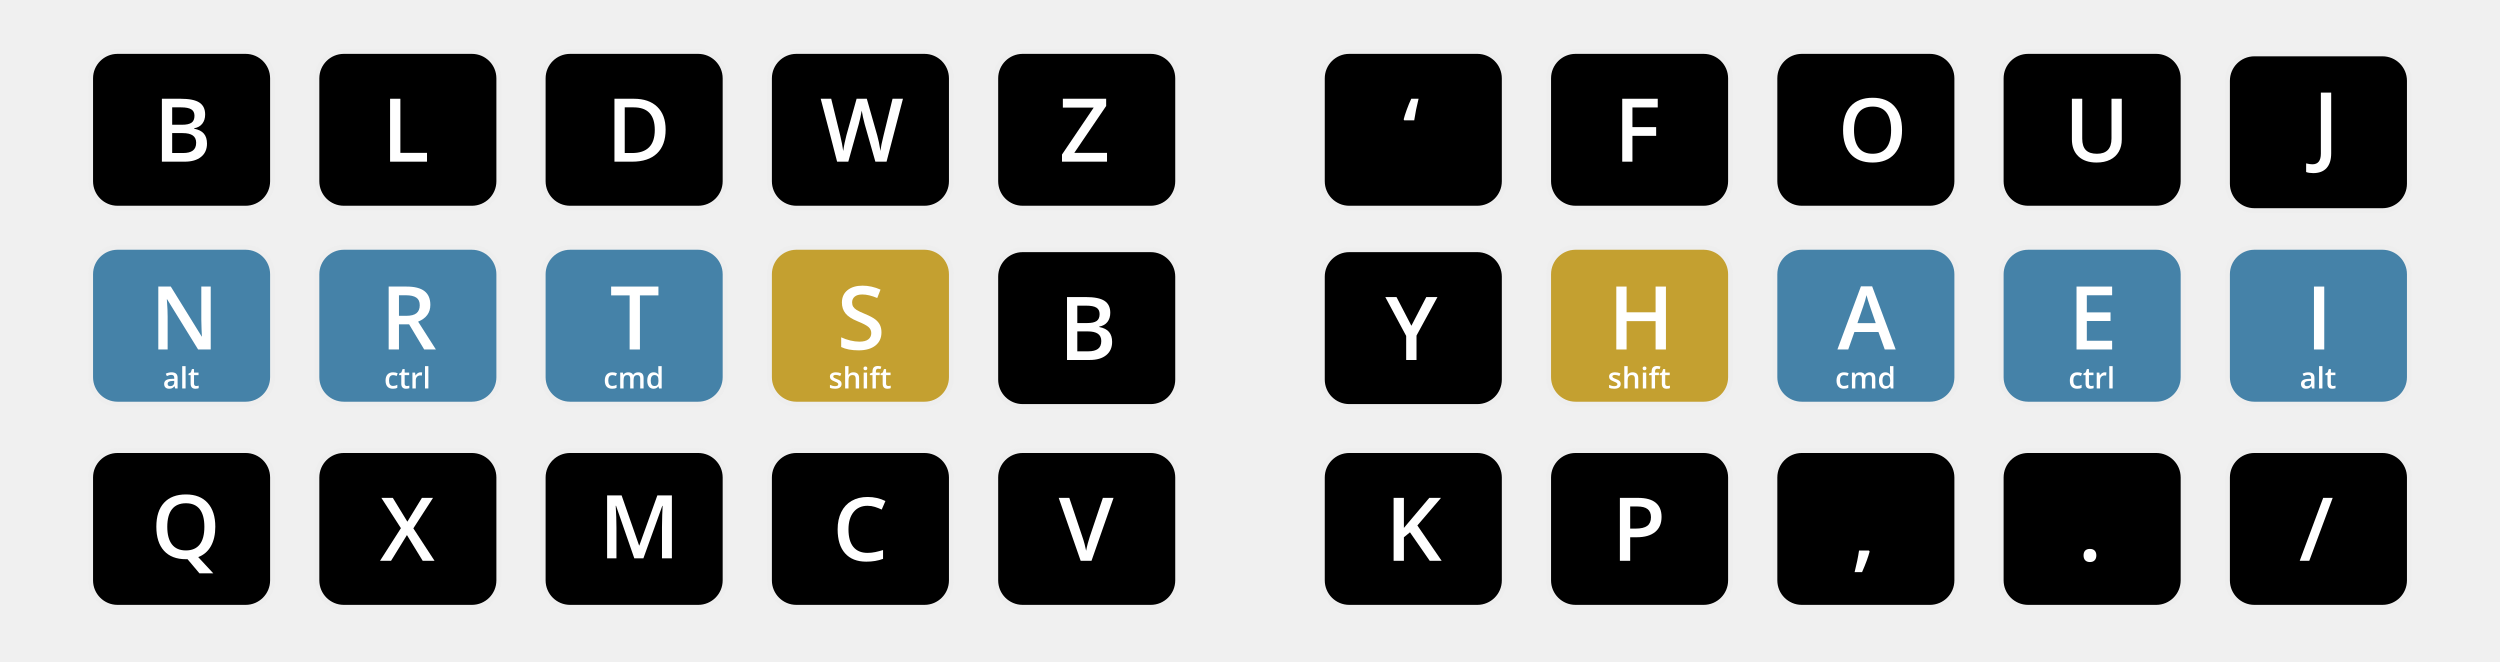
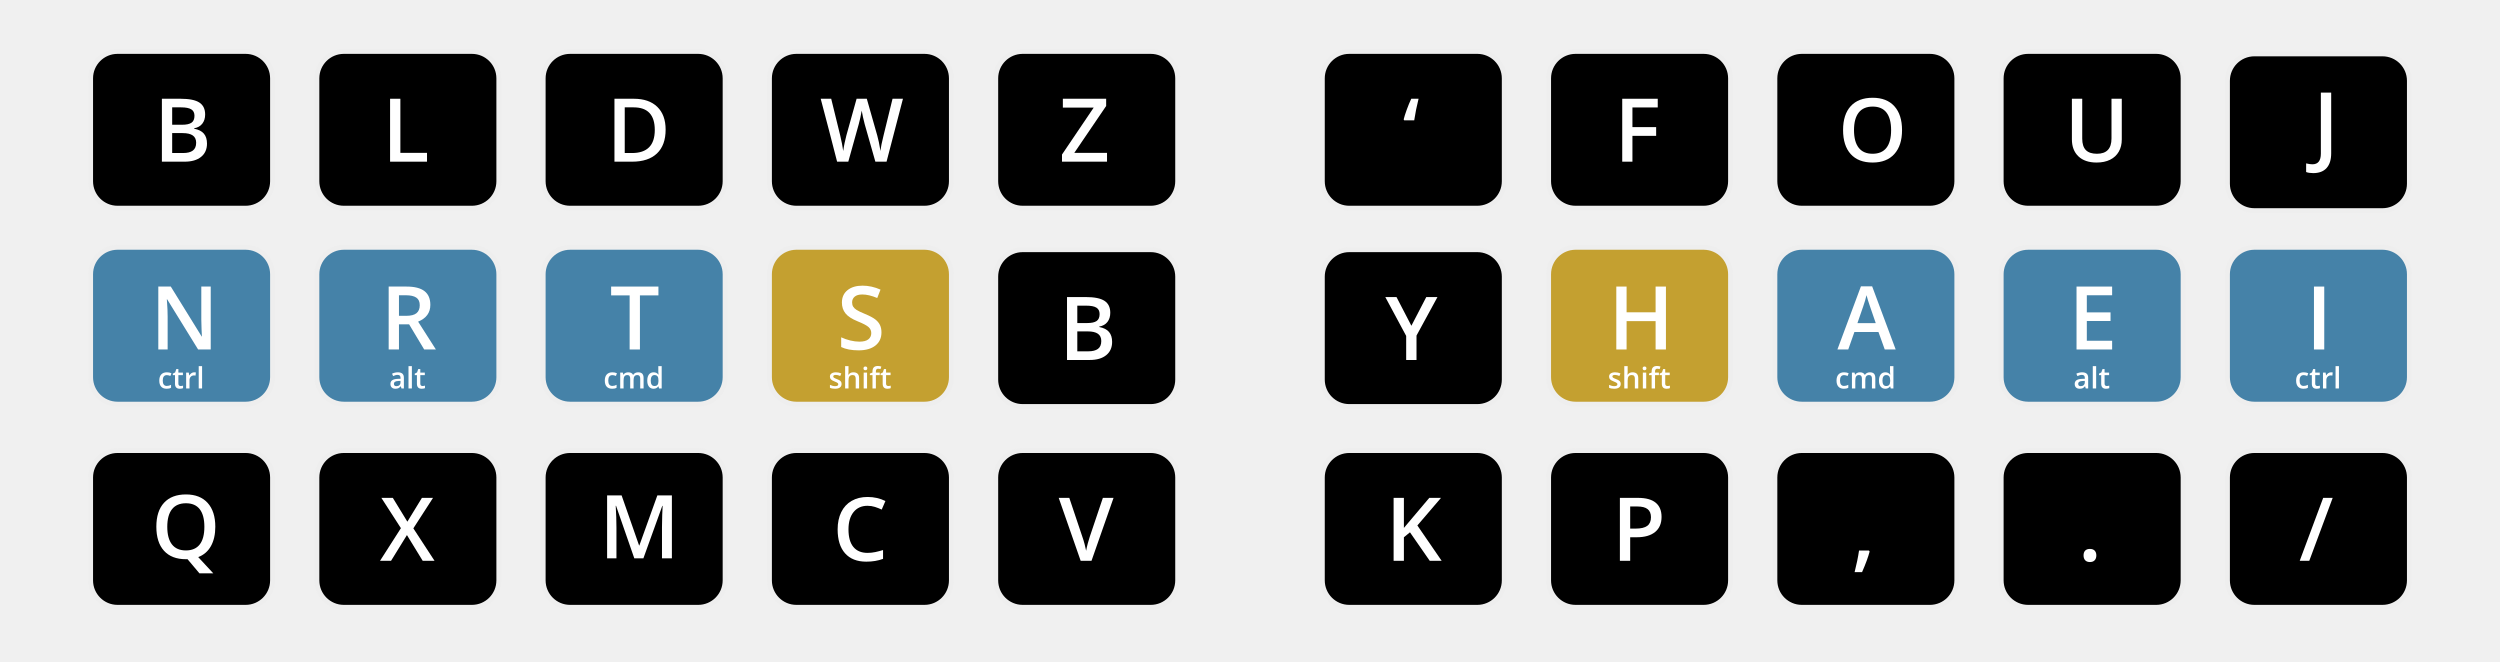
<svg xmlns="http://www.w3.org/2000/svg" width="1021px" height="270px" viewBox="0 0 1021 270" version="1.1">
  <g id="graphite-dark" stroke="none" stroke-width="1" fill="none" fill-rule="evenodd">
    <g id="graphics" transform="translate(37, 21)" stroke="#EEEEEE" stroke-width="2">
      <g id="Bottom" transform="translate(0, 163)" fill="#000000">
        <rect id="Key" x="0" y="0" width="74.312" height="64.03" rx="11" />
        <rect id="Key" x="92.413" y="0" width="74.312" height="64.03" rx="11" />
        <rect id="Key" x="184.827" y="0" width="74.312" height="64.03" rx="11" />
        <rect id="Key" x="277.24" y="0" width="74.312" height="64.03" rx="11" />
        <rect id="Key" x="369.654" y="0" width="74.312" height="64.03" rx="11" />
        <rect id="Key" x="503.034" y="0" width="74.312" height="64.03" rx="11" />
        <rect id="Key" x="595.448" y="0" width="74.312" height="64.03" rx="11" />
        <rect id="Key" x="687.861" y="0" width="74.312" height="64.03" rx="11" />
        <rect id="Key" x="780.275" y="0" width="74.312" height="64.03" rx="11" />
        <rect id="Key" x="872.688" y="0" width="74.312" height="64.03" rx="11" />
      </g>
      <g id="Middle" transform="translate(0, 80)">
        <rect id="Key" fill="#000000" x="369.654" y="0.971" width="74.312" height="64.059" rx="11" />
        <rect id="Key" fill="#000000" x="503.034" y="0.971" width="74.312" height="64.059" rx="11" />
        <rect id="HRM" fill="#4582A8" x="0" y="0" width="74.312" height="64.059" rx="11" />
        <rect id="HRM" fill="#4582A8" x="92.413" y="0" width="74.312" height="64.059" rx="11" />
        <rect id="HRM" fill="#4582A8" x="184.827" y="0" width="74.312" height="64.059" rx="11" />
        <rect id="HRM" fill="#4582A8" x="687.861" y="0" width="74.312" height="64.059" rx="11" />
        <rect id="HRM" fill="#4582A8" x="780.275" y="0" width="74.312" height="64.059" rx="11" />
        <rect id="HRM" fill="#4582A8" x="872.688" y="0" width="74.312" height="64.059" rx="11" />
        <rect id="Shift" fill="#C4A030" x="277.24" y="0" width="74.312" height="64.059" rx="11" />
        <rect id="Shift" fill="#C4A030" x="595.448" y="0" width="74.312" height="64.059" rx="11" />
      </g>
      <g id="Top" transform="translate(0, -0)" fill="#000000">
        <rect id="Key" x="0" y="0" width="74.312" height="64.03" rx="11" />
        <rect id="Key" x="92.413" y="0" width="74.312" height="64.03" rx="11" />
        <rect id="Key" x="184.827" y="0" width="74.312" height="64.03" rx="11" />
        <rect id="Key" x="277.24" y="0" width="74.312" height="64.03" rx="11" />
        <rect id="Key" x="369.654" y="0" width="74.312" height="64.03" rx="11" />
        <rect id="Key" x="503.034" y="0" width="74.312" height="64.03" rx="11" />
        <rect id="Key" x="595.448" y="0" width="74.312" height="64.03" rx="11" />
        <rect id="Key" x="687.861" y="0" width="74.312" height="64.03" rx="11" />
        <rect id="Key" x="780.275" y="0" width="74.312" height="64.03" rx="11" />
        <rect id="Key" x="872.688" y="1" width="74.312" height="64.03" rx="11" />
      </g>
    </g>
    <g id="text" transform="translate(63.85029, 37.83078)" fill="#FFFFFF" fill-rule="nonzero">
      <g id="B" transform="translate(91.35684, 165.4999)">
        <polygon id="Path" points="22.254 25.699 17.42 25.699 10.986 15.188 4.5 25.699 0 25.699 8.525 12.375 0.545 0 5.221 0 11.162 9.721 17.104 0 21.639 0 13.605 12.445" />
      </g>
      <g id="B" transform="translate(184.0926, 164.4999)">
        <path d="M11.109,25.699 L3.656,4.236 L3.516,4.236 C3.715,7.424 3.814,10.412 3.814,13.201 L3.814,25.699 L0,25.699 L0,0 L5.924,0 L13.061,20.443 L13.166,20.443 L20.514,0 L26.455,0 L26.455,25.699 L22.412,25.699 L22.412,12.99 C22.412,11.713 22.444,10.049 22.509,7.998 C22.573,5.947 22.629,4.705 22.676,4.271 L22.535,4.271 L14.818,25.699 L11.109,25.699 Z" id="Path" />
      </g>
      <g id="B" transform="translate(278.2404, 165.1307)">
        <path d="M12.199,3.604 C9.785,3.604 7.887,4.459 6.504,6.17 C5.121,7.881 4.43,10.242 4.43,13.254 C4.43,16.406 5.095,18.791 6.425,20.408 C7.755,22.025 9.68,22.834 12.199,22.834 C13.289,22.834 14.344,22.726 15.363,22.509 C16.383,22.292 17.443,22.014 18.545,21.674 L18.545,25.277 C16.529,26.039 14.244,26.42 11.689,26.42 C7.928,26.42 5.039,25.28 3.023,23.001 C1.008,20.722 0,17.461 0,13.219 C0,10.547 0.489,8.209 1.468,6.205 C2.446,4.201 3.861,2.666 5.713,1.6 C7.564,0.533 9.738,0 12.234,0 C14.859,0 17.285,0.551 19.512,1.652 L18,5.15 C17.133,4.74 16.216,4.38 15.249,4.069 C14.282,3.759 13.266,3.604 12.199,3.604 Z" id="Path" />
      </g>
      <g id="B" transform="translate(368.527, 165.4999)">
        <path d="M18.035,0 L22.395,0 L13.395,25.699 L8.965,25.699 L0,0 L4.324,0 L9.686,15.979 C9.967,16.74 10.266,17.722 10.582,18.923 C10.898,20.124 11.104,21.018 11.197,21.604 C11.35,20.713 11.584,19.682 11.9,18.51 C12.217,17.338 12.475,16.471 12.674,15.908 L18.035,0 Z" id="Path" />
      </g>
      <g id="B" transform="translate(505.2998, 165.4999)">
        <path d="M19.617,25.699 L14.748,25.699 L6.68,14.062 L4.201,16.084 L4.201,25.699 L0,25.699 L0,0 L4.201,0 L4.201,12.27 C5.35,10.863 6.492,9.51 7.629,8.209 L14.572,0 L19.354,0 C14.865,5.273 11.648,9.029 9.703,11.268 L19.617,25.699 Z" id="Path" />
      </g>
      <g id="B" transform="translate(597.7133, 165.4999)">
        <path d="M17.016,7.77 C17.016,10.453 16.137,12.51 14.379,13.939 C12.621,15.369 10.119,16.084 6.873,16.084 L4.201,16.084 L4.201,25.699 L0,25.699 L0,0 L7.4,0 C10.611,0 13.017,0.656 14.616,1.969 C16.216,3.281 17.016,5.215 17.016,7.77 Z M4.201,12.551 L6.434,12.551 C8.59,12.551 10.172,12.176 11.18,11.426 C12.188,10.676 12.691,9.504 12.691,7.91 C12.691,6.434 12.24,5.332 11.338,4.605 C10.436,3.879 9.029,3.516 7.119,3.516 L4.201,3.516 L4.201,12.551 Z" id="Shape" />
      </g>
      <g id="B" transform="translate(693.5701, 187.0155)">
        <path d="M6.135,0.404 C5.572,2.584 4.541,5.391 3.041,8.824 L0,8.824 C0.809,5.66 1.412,2.719 1.811,0 L5.871,0 L6.135,0.404 Z" id="Path" />
      </g>
      <g id="B" transform="translate(787.0735, 186.3475)">
        <path d="M0,2.654 C0,1.799 0.223,1.143 0.668,0.686 C1.113,0.229 1.758,0 2.602,0 C3.457,0 4.107,0.237 4.553,0.712 C4.998,1.187 5.221,1.834 5.221,2.654 C5.221,3.486 4.995,4.146 4.544,4.632 C4.093,5.118 3.445,5.361 2.602,5.361 C1.758,5.361 1.113,5.121 0.668,4.641 C0.223,4.16 0,3.498 0,2.654 Z" id="Path" />
      </g>
      <g id="B" transform="translate(875.3561, 165.4999)">
        <polygon id="Path" points="13.465 0 3.902 25.699 0 25.699 9.58 0" />
      </g>
      <g id="B" transform="translate(371.9195, 83.48471)">
        <path d="M0,0 L7.629,0 C11.168,0 13.726,0.516 15.302,1.547 C16.878,2.578 17.666,4.207 17.666,6.434 C17.666,7.934 17.279,9.182 16.506,10.178 C15.732,11.174 14.619,11.801 13.166,12.059 L13.166,12.234 C14.971,12.574 16.298,13.245 17.147,14.247 C17.997,15.249 18.422,16.605 18.422,18.316 C18.422,20.625 17.616,22.433 16.005,23.739 C14.394,25.046 12.152,25.699 9.281,25.699 L0,25.699 L0,0 Z M4.201,10.617 L8.244,10.617 C10.002,10.617 11.285,10.339 12.094,9.782 C12.902,9.226 13.307,8.279 13.307,6.943 C13.307,5.736 12.87,4.863 11.997,4.324 C11.124,3.785 9.738,3.516 7.84,3.516 L4.201,3.516 L4.201,10.617 Z M4.201,14.027 L4.201,22.166 L8.666,22.166 C10.424,22.166 11.751,21.829 12.647,21.155 C13.544,20.481 13.992,19.418 13.992,17.965 C13.992,16.629 13.535,15.639 12.621,14.994 C11.707,14.35 10.318,14.027 8.455,14.027 L4.201,14.027 Z" id="Shape" />
      </g>
      <g id="B" transform="translate(501.9073, 83.48471)">
        <polygon id="Path" points="10.652 11.725 16.734 0 21.305 0 12.744 15.732 12.744 25.699 8.525 25.699 8.525 15.873 0 0 4.57 0" />
      </g>
      <g id="B" transform="translate(2.265625, 2.499851)">
        <path d="M0,0 L7.629,0 C11.168,0 13.726,0.516 15.302,1.547 C16.878,2.578 17.666,4.207 17.666,6.434 C17.666,7.934 17.279,9.182 16.506,10.178 C15.732,11.174 14.619,11.801 13.166,12.059 L13.166,12.234 C14.971,12.574 16.298,13.245 17.147,14.247 C17.997,15.249 18.422,16.605 18.422,18.316 C18.422,20.625 17.616,22.433 16.005,23.739 C14.394,25.046 12.152,25.699 9.281,25.699 L0,25.699 L0,0 Z M4.201,10.617 L8.244,10.617 C10.002,10.617 11.285,10.339 12.094,9.782 C12.902,9.226 13.307,8.279 13.307,6.943 C13.307,5.736 12.87,4.863 11.997,4.324 C11.124,3.785 9.738,3.516 7.84,3.516 L4.201,3.516 L4.201,10.617 Z M4.201,14.027 L4.201,22.166 L8.666,22.166 C10.424,22.166 11.751,21.829 12.647,21.155 C13.544,20.481 13.992,19.418 13.992,17.965 C13.992,16.629 13.535,15.639 12.621,14.994 C11.707,14.35 10.318,14.027 8.455,14.027 L4.201,14.027 Z" id="Shape" />
      </g>
      <g id="B" transform="translate(95.45938, 2.499851)">
        <polygon id="Path" points="0 25.699 0 0 4.201 0 4.201 22.096 15.082 22.096 15.082 25.699" />
      </g>
      <g id="B" transform="translate(187.0926, 2.499851)">
        <path d="M20.9,12.604 C20.9,16.846 19.723,20.089 17.367,22.333 C15.012,24.577 11.619,25.699 7.189,25.699 L0,25.699 L0,0 L7.945,0 C12.035,0 15.217,1.102 17.49,3.305 C19.764,5.508 20.9,8.607 20.9,12.604 Z M16.471,12.744 C16.471,6.592 13.594,3.516 7.84,3.516 L4.201,3.516 L4.201,22.166 L7.189,22.166 C13.377,22.166 16.471,19.025 16.471,12.744 Z" id="Shape" />
      </g>
      <g id="B" transform="translate(369.8697, 2.499851)">
        <polygon id="Path" points="18.387 25.699 0 25.699 0 22.781 12.955 3.604 0.352 3.604 0.352 0 18.035 0 18.035 2.953 5.027 22.096 18.387 22.096" />
      </g>
      <g id="B" transform="translate(509.4112, 2.499851)">
        <path d="M0.211,8.807 L1.13686838e-13,8.42 C0.234,7.447 0.65,6.135 1.248,4.482 C1.846,2.83 2.461,1.336 3.094,0 L6.082,0 C5.332,3 4.74,5.936 4.307,8.807 L0.211,8.807 Z" id="Path" />
      </g>
      <g id="B" transform="translate(598.6694, 2.499851)">
        <polygon id="Path" points="4.166 25.699 0 25.699 0 0 14.502 0 14.502 3.551 4.166 3.551 4.166 11.584 13.852 11.584 13.852 15.152 4.166 15.152" />
      </g>
      <g id="B" transform="translate(688.8612, 2.095554)">
        <path d="M24.082,13.219 C24.082,17.402 23.036,20.654 20.944,22.975 C18.853,25.295 15.891,26.455 12.059,26.455 C8.18,26.455 5.2,25.304 3.12,23.001 C1.04,20.698 0,17.426 0,13.184 C0,8.941 1.046,5.684 3.138,3.41 C5.229,1.137 8.215,0 12.094,0 C15.914,0 18.867,1.154 20.953,3.463 C23.039,5.771 24.082,9.023 24.082,13.219 Z M4.465,13.219 C4.465,16.383 5.104,18.782 6.381,20.417 C7.658,22.052 9.551,22.869 12.059,22.869 C14.555,22.869 16.438,22.061 17.71,20.443 C18.981,18.826 19.617,16.418 19.617,13.219 C19.617,10.066 18.987,7.676 17.728,6.047 C16.468,4.418 14.59,3.604 12.094,3.604 C9.574,3.604 7.673,4.418 6.39,6.047 C5.106,7.676 4.465,10.066 4.465,13.219 Z" id="Shape" />
      </g>
      <g id="B" transform="translate(782.3118, 2.499851)">
        <path d="M20.373,0 L20.373,16.629 C20.373,18.527 19.966,20.188 19.151,21.612 C18.337,23.036 17.159,24.132 15.618,24.899 C14.077,25.667 12.234,26.051 10.09,26.051 C6.902,26.051 4.424,25.207 2.654,23.52 C0.885,21.832 0,19.512 0,16.559 L0,0 L4.219,0 L4.219,16.26 C4.219,18.381 4.711,19.945 5.695,20.953 C6.68,21.961 8.191,22.465 10.23,22.465 C14.191,22.465 16.172,20.385 16.172,16.225 L16.172,0 L20.373,0 Z" id="Path" />
      </g>
      <g id="B" transform="translate(0, 164.0956)">
        <path d="M24.082,13.219 C24.082,16.336 23.487,18.961 22.298,21.094 C21.108,23.227 19.377,24.727 17.104,25.594 L23.256,32.221 L17.596,32.221 L12.744,26.455 L12.059,26.455 C8.18,26.455 5.2,25.304 3.12,23.001 C1.04,20.698 0,17.426 0,13.184 C0,8.941 1.046,5.684 3.138,3.41 C5.229,1.137 8.215,0 12.094,0 C15.914,0 18.867,1.154 20.953,3.463 C23.039,5.771 24.082,9.023 24.082,13.219 Z M4.465,13.219 C4.465,16.383 5.104,18.782 6.381,20.417 C7.658,22.052 9.551,22.869 12.059,22.869 C14.555,22.869 16.438,22.061 17.71,20.443 C18.981,18.826 19.617,16.418 19.617,13.219 C19.617,10.066 18.987,7.676 17.728,6.047 C16.468,4.418 14.59,3.604 12.094,3.604 C9.574,3.604 7.673,4.418 6.39,6.047 C5.106,7.676 4.465,10.066 4.465,13.219 Z" id="Shape" />
      </g>
      <g id="B" transform="translate(271.3244, 2.499851)">
        <path d="M26.895,25.699 L22.324,25.699 L17.965,10.371 C17.777,9.703 17.543,8.739 17.262,7.479 C16.98,6.22 16.811,5.344 16.752,4.852 C16.635,5.602 16.444,6.574 16.181,7.77 C15.917,8.965 15.697,9.855 15.521,10.441 L11.268,25.699 L6.697,25.699 L3.375,12.832 L0,0 L4.289,0 L7.963,14.977 C8.537,17.379 8.947,19.5 9.193,21.34 C9.322,20.344 9.516,19.23 9.773,18 C10.031,16.77 10.266,15.773 10.477,15.012 L14.66,0 L18.826,0 L23.115,15.082 C23.525,16.477 23.959,18.562 24.416,21.34 C24.592,19.664 25.014,17.531 25.682,14.941 L29.338,0 L33.592,0 L26.895,25.699 Z" id="Path" />
      </g>
      <g id="B" transform="translate(877.9762, -0)">
        <path d="M2.883,32.871 C1.734,32.871 0.773,32.725 0,32.432 L0,28.898 C0.984,29.145 1.84,29.268 2.566,29.268 C4.863,29.268 6.012,27.814 6.012,24.908 L6.012,0 L10.23,0 L10.23,24.768 C10.23,27.393 9.606,29.399 8.358,30.788 C7.11,32.177 5.285,32.871 2.883,32.871 Z" id="Path" />
      </g>
-       <g id="alt" transform="translate(3.186974, 111.6991)">
+       <g id="alt" transform="translate(95.60045, 111.6991)">
        <path d="M4.512,9.117 L4.236,8.215 L4.189,8.215 C3.877,8.609 3.562,8.878 3.246,9.021 C2.93,9.163 2.523,9.234 2.027,9.234 C1.391,9.234 0.894,9.062 0.536,8.719 C0.179,8.375 0,7.889 0,7.26 C0,6.592 0.248,6.088 0.744,5.748 C1.24,5.408 1.996,5.223 3.012,5.191 L4.131,5.156 L4.131,4.811 C4.131,4.396 4.034,4.087 3.841,3.882 C3.647,3.677 3.348,3.574 2.941,3.574 C2.609,3.574 2.291,3.623 1.986,3.721 C1.682,3.818 1.389,3.934 1.107,4.066 L0.662,3.082 C1.014,2.898 1.398,2.759 1.816,2.663 C2.234,2.567 2.629,2.52 3,2.52 C3.824,2.52 4.446,2.699 4.866,3.059 C5.286,3.418 5.496,3.982 5.496,4.752 L5.496,9.117 L4.512,9.117 Z M2.461,8.18 C2.961,8.18 3.362,8.04 3.665,7.761 C3.968,7.481 4.119,7.09 4.119,6.586 L4.119,6.023 L3.287,6.059 C2.639,6.082 2.167,6.19 1.872,6.384 C1.577,6.577 1.43,6.873 1.43,7.271 C1.43,7.561 1.516,7.784 1.688,7.942 C1.859,8.101 2.117,8.18 2.461,8.18 Z" id="Shape" />
        <polygon id="Path" points="8.757 9.117 7.38 9.117 7.38 0 8.757 0" />
        <path d="M13.103,8.121 C13.439,8.121 13.775,8.068 14.111,7.963 L14.111,9 C13.958,9.066 13.762,9.122 13.522,9.167 C13.281,9.212 13.032,9.234 12.775,9.234 C11.47,9.234 10.818,8.547 10.818,7.172 L10.818,3.68 L9.933,3.68 L9.933,3.07 L10.882,2.566 L11.351,1.195 L12.2,1.195 L12.2,2.637 L14.046,2.637 L14.046,3.68 L12.2,3.68 L12.2,7.148 C12.2,7.48 12.283,7.726 12.449,7.884 C12.615,8.042 12.833,8.121 13.103,8.121 Z" id="Path" />
      </g>
      <g id="N" transform="translate(0.801132, 79.20094)">
        <path d="M21.41,25.699 L16.26,25.699 L3.621,5.221 L3.48,5.221 L3.568,6.363 C3.732,8.543 3.814,10.535 3.814,12.34 L3.814,25.699 L0,25.699 L0,0 L5.098,0 L17.701,20.373 L17.807,20.373 C17.783,20.104 17.736,19.122 17.666,17.429 C17.596,15.735 17.561,14.414 17.561,13.465 L17.561,0 L21.41,0 L21.41,25.699 Z" id="Path" />
      </g>
-       <g id="alt" transform="translate(93.61237, 111.6991)">
+       <g id="alt" transform="translate(1.198888, 111.6991)">
        <path d="M3,9.234 C2.02,9.234 1.274,8.948 0.765,8.376 C0.255,7.804 0,6.982 0,5.912 C0,4.822 0.267,3.984 0.8,3.398 C1.333,2.812 2.104,2.52 3.111,2.52 C3.795,2.52 4.41,2.646 4.957,2.9 L4.541,4.008 C3.959,3.781 3.479,3.668 3.1,3.668 C1.979,3.668 1.418,4.412 1.418,5.9 C1.418,6.627 1.558,7.173 1.837,7.538 C2.116,7.903 2.525,8.086 3.064,8.086 C3.678,8.086 4.258,7.934 4.805,7.629 L4.805,8.83 C4.559,8.975 4.296,9.078 4.017,9.141 C3.737,9.203 3.398,9.234 3,9.234 Z" id="Path" />
        <path d="M8.705,8.121 C9.041,8.121 9.377,8.068 9.713,7.963 L9.713,9 C9.56,9.066 9.364,9.122 9.124,9.167 C8.883,9.212 8.634,9.234 8.377,9.234 C7.072,9.234 6.42,8.547 6.42,7.172 L6.42,3.68 L5.535,3.68 L5.535,3.07 L6.484,2.566 L6.953,1.195 L7.802,1.195 L7.802,2.637 L9.648,2.637 L9.648,3.68 L7.802,3.68 L7.802,7.148 C7.802,7.48 7.885,7.726 8.051,7.884 C8.217,8.042 8.435,8.121 8.705,8.121 Z" id="Path" />
        <path d="M14.257,2.52 C14.534,2.52 14.763,2.539 14.943,2.578 L14.808,3.861 C14.613,3.814 14.409,3.791 14.198,3.791 C13.648,3.791 13.201,3.971 12.86,4.33 C12.518,4.689 12.347,5.156 12.347,5.73 L12.347,9.117 L10.97,9.117 L10.97,2.637 L12.048,2.637 L12.23,3.779 L12.3,3.779 C12.515,3.393 12.795,3.086 13.141,2.859 C13.487,2.633 13.859,2.52 14.257,2.52 Z" id="Path" />
        <polygon id="Path" points="17.483 9.117 16.106 9.117 16.106 0 17.483 0" />
      </g>
      <g id="N" transform="translate(94.88535, 79.20094)">
        <path d="M4.201,11.953 L7.119,11.953 C9.076,11.953 10.494,11.59 11.373,10.863 C12.252,10.137 12.691,9.059 12.691,7.629 C12.691,6.176 12.217,5.133 11.268,4.5 C10.318,3.867 8.889,3.551 6.979,3.551 L4.201,3.551 L4.201,11.953 Z M4.201,15.434 L4.201,25.699 L0,25.699 L0,0 L7.26,0 C10.576,0 13.031,0.621 14.625,1.863 C16.219,3.105 17.016,4.98 17.016,7.488 C17.016,10.688 15.352,12.967 12.023,14.326 L19.283,25.699 L14.502,25.699 L8.35,15.434 L4.201,15.434 Z" id="Shape" />
      </g>
      <g id="alt" transform="translate(183.1507, 111.6991)">
        <path d="M3,9.234 C2.02,9.234 1.274,8.948 0.765,8.376 C0.255,7.804 0,6.982 0,5.912 C0,4.822 0.267,3.984 0.8,3.398 C1.333,2.812 2.104,2.52 3.111,2.52 C3.795,2.52 4.41,2.646 4.957,2.9 L4.541,4.008 C3.959,3.781 3.479,3.668 3.1,3.668 C1.979,3.668 1.418,4.412 1.418,5.9 C1.418,6.627 1.558,7.173 1.837,7.538 C2.116,7.903 2.525,8.086 3.064,8.086 C3.678,8.086 4.258,7.934 4.805,7.629 L4.805,8.83 C4.559,8.975 4.296,9.078 4.017,9.141 C3.737,9.203 3.398,9.234 3,9.234 Z" id="Path" />
        <path d="M11.752,9.117 L10.369,9.117 L10.369,5.121 C10.369,4.625 10.275,4.255 10.088,4.011 C9.9,3.767 9.607,3.645 9.209,3.645 C8.677,3.645 8.288,3.817 8.04,4.163 C7.792,4.509 7.668,5.084 7.668,5.889 L7.668,9.117 L6.291,9.117 L6.291,2.637 L7.369,2.637 L7.562,3.486 L7.632,3.486 C7.812,3.178 8.073,2.939 8.415,2.771 C8.756,2.604 9.132,2.52 9.543,2.52 C10.539,2.52 11.199,2.859 11.523,3.539 L11.617,3.539 C11.808,3.219 12.078,2.969 12.425,2.789 C12.773,2.609 13.171,2.52 13.621,2.52 C14.394,2.52 14.958,2.715 15.311,3.105 C15.665,3.496 15.841,4.092 15.841,4.893 L15.841,9.117 L14.464,9.117 L14.464,5.121 C14.464,4.625 14.37,4.255 14.18,4.011 C13.991,3.767 13.697,3.645 13.298,3.645 C12.763,3.645 12.372,3.812 12.124,4.146 C11.876,4.479 11.752,4.992 11.752,5.684 L11.752,9.117 Z" id="Path" />
        <path d="M19.911,9.234 C19.103,9.234 18.472,8.941 18.019,8.355 C17.566,7.77 17.339,6.947 17.339,5.889 C17.339,4.826 17.569,3.999 18.028,3.407 C18.487,2.815 19.122,2.52 19.935,2.52 C20.786,2.52 21.435,2.834 21.88,3.463 L21.95,3.463 C21.884,2.998 21.851,2.631 21.851,2.361 L21.851,0 L23.234,0 L23.234,9.117 L22.155,9.117 L21.915,8.268 L21.851,8.268 C21.409,8.912 20.763,9.234 19.911,9.234 Z M20.28,8.121 C20.847,8.121 21.259,7.962 21.517,7.644 C21.775,7.325 21.907,6.809 21.915,6.094 L21.915,5.9 C21.915,5.084 21.782,4.504 21.517,4.16 C21.251,3.816 20.835,3.645 20.269,3.645 C19.784,3.645 19.411,3.841 19.15,4.233 C18.888,4.626 18.757,5.186 18.757,5.912 C18.757,6.631 18.884,7.179 19.138,7.556 C19.392,7.933 19.773,8.121 20.28,8.121 Z" id="Shape" />
      </g>
      <g id="N" transform="translate(185.7344, 79.20094)">
        <polygon id="Path" points="11.76 25.699 7.559 25.699 7.559 3.604 0 3.604 0 0 19.318 0 19.318 3.604 11.76 3.604" />
      </g>
      <g id="shift" transform="translate(275.086, 111.6346)">
        <path d="M4.764,7.336 C4.764,7.969 4.533,8.454 4.072,8.792 C3.611,9.13 2.951,9.299 2.092,9.299 C1.229,9.299 0.535,9.168 0.012,8.906 L0.012,7.717 C0.773,8.068 1.482,8.244 2.139,8.244 C2.986,8.244 3.41,7.988 3.41,7.477 C3.41,7.312 3.363,7.176 3.27,7.066 C3.176,6.957 3.021,6.844 2.807,6.727 C2.592,6.609 2.293,6.477 1.91,6.328 C1.164,6.039 0.659,5.75 0.396,5.461 C0.132,5.172 0,4.797 0,4.336 C0,3.781 0.224,3.351 0.671,3.044 C1.118,2.737 1.727,2.584 2.496,2.584 C3.258,2.584 3.979,2.738 4.658,3.047 L4.213,4.084 C3.514,3.795 2.926,3.65 2.449,3.65 C1.723,3.65 1.359,3.857 1.359,4.271 C1.359,4.475 1.454,4.646 1.644,4.787 C1.833,4.928 2.246,5.121 2.883,5.367 C3.418,5.574 3.807,5.764 4.049,5.936 C4.291,6.107 4.471,6.306 4.588,6.53 C4.705,6.755 4.764,7.023 4.764,7.336 Z" id="Path" />
        <path d="M11.916,9.182 L10.533,9.182 L10.533,5.197 C10.533,4.697 10.432,4.324 10.231,4.078 C10.03,3.832 9.711,3.709 9.273,3.709 C8.695,3.709 8.27,3.882 7.999,4.228 C7.727,4.573 7.591,5.152 7.591,5.965 L7.591,9.182 L6.214,9.182 L6.214,0.064 L7.591,0.064 L7.591,2.379 C7.591,2.75 7.568,3.146 7.521,3.568 L7.609,3.568 C7.796,3.256 8.057,3.014 8.391,2.842 C8.725,2.67 9.115,2.584 9.56,2.584 C11.13,2.584 11.916,3.375 11.916,4.957 L11.916,9.182 Z" id="Path" />
        <path d="M15.171,9.182 L13.794,9.182 L13.794,2.701 L15.171,2.701 L15.171,9.182 Z M13.712,0.984 C13.712,0.738 13.779,0.549 13.914,0.416 C14.049,0.283 14.241,0.217 14.491,0.217 C14.734,0.217 14.922,0.283 15.057,0.416 C15.192,0.549 15.259,0.738 15.259,0.984 C15.259,1.219 15.192,1.403 15.057,1.538 C14.922,1.673 14.734,1.74 14.491,1.74 C14.241,1.74 14.049,1.673 13.914,1.538 C13.779,1.403 13.712,1.219 13.712,0.984 Z" id="Shape" />
        <path d="M20.354,3.744 L18.772,3.744 L18.772,9.182 L17.389,9.182 L17.389,3.744 L16.323,3.744 L16.323,3.1 L17.389,2.678 L17.389,2.256 C17.389,1.49 17.569,0.923 17.929,0.554 C18.288,0.185 18.837,0 19.575,0 C20.059,0 20.536,0.08 21.005,0.24 L20.641,1.283 C20.302,1.174 19.977,1.119 19.669,1.119 C19.356,1.119 19.129,1.216 18.986,1.409 C18.844,1.603 18.772,1.893 18.772,2.279 L18.772,2.701 L20.354,2.701 L20.354,3.744 Z" id="Path" />
        <path d="M23.832,8.186 C24.168,8.186 24.504,8.133 24.84,8.027 L24.84,9.064 C24.688,9.131 24.492,9.187 24.251,9.231 C24.011,9.276 23.762,9.299 23.504,9.299 C22.2,9.299 21.547,8.611 21.547,7.236 L21.547,3.744 L20.663,3.744 L20.663,3.135 L21.612,2.631 L22.08,1.26 L22.93,1.26 L22.93,2.701 L24.776,2.701 L24.776,3.744 L22.93,3.744 L22.93,7.213 C22.93,7.545 23.013,7.79 23.179,7.948 C23.345,8.106 23.563,8.186 23.832,8.186 Z" id="Path" />
      </g>
      <g id="S" transform="translate(279.6859, 78.8318)">
        <path d="M16.453,19.09 C16.453,21.375 15.627,23.168 13.975,24.469 C12.322,25.77 10.043,26.42 7.137,26.42 C4.23,26.42 1.852,25.969 0,25.066 L0,21.094 C1.172,21.645 2.417,22.078 3.735,22.395 C5.054,22.711 6.281,22.869 7.418,22.869 C9.082,22.869 10.31,22.553 11.101,21.92 C11.892,21.287 12.287,20.438 12.287,19.371 C12.287,18.41 11.924,17.596 11.197,16.928 C10.471,16.26 8.971,15.469 6.697,14.555 C4.354,13.605 2.701,12.521 1.74,11.303 C0.779,10.084 0.299,8.619 0.299,6.908 C0.299,4.764 1.061,3.076 2.584,1.846 C4.107,0.615 6.152,0 8.719,0 C11.18,0 13.629,0.539 16.066,1.617 L14.73,5.045 C12.445,4.084 10.406,3.604 8.613,3.604 C7.254,3.604 6.223,3.899 5.52,4.491 C4.816,5.083 4.465,5.865 4.465,6.838 C4.465,7.506 4.605,8.077 4.887,8.552 C5.168,9.026 5.631,9.475 6.275,9.896 C6.92,10.318 8.08,10.875 9.756,11.566 C11.643,12.352 13.025,13.084 13.904,13.764 C14.783,14.443 15.428,15.211 15.838,16.066 C16.248,16.922 16.453,17.93 16.453,19.09 Z" id="Path" />
      </g>
      <g id="shift" transform="translate(593.2933, 111.6346)">
        <path d="M4.764,7.336 C4.764,7.969 4.533,8.454 4.072,8.792 C3.611,9.13 2.951,9.299 2.092,9.299 C1.229,9.299 0.535,9.168 0.012,8.906 L0.012,7.717 C0.773,8.068 1.482,8.244 2.139,8.244 C2.986,8.244 3.41,7.988 3.41,7.477 C3.41,7.312 3.363,7.176 3.27,7.066 C3.176,6.957 3.021,6.844 2.807,6.727 C2.592,6.609 2.293,6.477 1.91,6.328 C1.164,6.039 0.659,5.75 0.396,5.461 C0.132,5.172 0,4.797 0,4.336 C0,3.781 0.224,3.351 0.671,3.044 C1.118,2.737 1.727,2.584 2.496,2.584 C3.258,2.584 3.979,2.738 4.658,3.047 L4.213,4.084 C3.514,3.795 2.926,3.65 2.449,3.65 C1.723,3.65 1.359,3.857 1.359,4.271 C1.359,4.475 1.454,4.646 1.644,4.787 C1.833,4.928 2.246,5.121 2.883,5.367 C3.418,5.574 3.807,5.764 4.049,5.936 C4.291,6.107 4.471,6.306 4.588,6.53 C4.705,6.755 4.764,7.023 4.764,7.336 Z" id="Path" />
        <path d="M11.916,9.182 L10.533,9.182 L10.533,5.197 C10.533,4.697 10.432,4.324 10.231,4.078 C10.03,3.832 9.711,3.709 9.273,3.709 C8.695,3.709 8.27,3.882 7.999,4.228 C7.727,4.573 7.591,5.152 7.591,5.965 L7.591,9.182 L6.214,9.182 L6.214,0.064 L7.591,0.064 L7.591,2.379 C7.591,2.75 7.568,3.146 7.521,3.568 L7.609,3.568 C7.796,3.256 8.057,3.014 8.391,2.842 C8.725,2.67 9.115,2.584 9.56,2.584 C11.13,2.584 11.916,3.375 11.916,4.957 L11.916,9.182 Z" id="Path" />
        <path d="M15.171,9.182 L13.794,9.182 L13.794,2.701 L15.171,2.701 L15.171,9.182 Z M13.712,0.984 C13.712,0.738 13.779,0.549 13.914,0.416 C14.049,0.283 14.241,0.217 14.491,0.217 C14.734,0.217 14.922,0.283 15.057,0.416 C15.192,0.549 15.259,0.738 15.259,0.984 C15.259,1.219 15.192,1.403 15.057,1.538 C14.922,1.673 14.734,1.74 14.491,1.74 C14.241,1.74 14.049,1.673 13.914,1.538 C13.779,1.403 13.712,1.219 13.712,0.984 Z" id="Shape" />
        <path d="M20.354,3.744 L18.772,3.744 L18.772,9.182 L17.389,9.182 L17.389,3.744 L16.323,3.744 L16.323,3.1 L17.389,2.678 L17.389,2.256 C17.389,1.49 17.569,0.923 17.929,0.554 C18.288,0.185 18.837,0 19.575,0 C20.059,0 20.536,0.08 21.005,0.24 L20.641,1.283 C20.302,1.174 19.977,1.119 19.669,1.119 C19.356,1.119 19.129,1.216 18.986,1.409 C18.844,1.603 18.772,1.893 18.772,2.279 L18.772,2.701 L20.354,2.701 L20.354,3.744 Z" id="Path" />
        <path d="M23.832,8.186 C24.168,8.186 24.504,8.133 24.84,8.027 L24.84,9.064 C24.688,9.131 24.492,9.187 24.251,9.231 C24.011,9.276 23.762,9.299 23.504,9.299 C22.2,9.299 21.547,8.611 21.547,7.236 L21.547,3.744 L20.663,3.744 L20.663,3.135 L21.612,2.631 L22.08,1.26 L22.93,1.26 L22.93,2.701 L24.776,2.701 L24.776,3.744 L22.93,3.744 L22.93,7.213 C22.93,7.545 23.013,7.79 23.179,7.948 C23.345,8.106 23.563,8.186 23.832,8.186 Z" id="Path" />
      </g>
      <g id="S" transform="translate(596.2488, 79.20094)">
        <polygon id="Path" points="20.268 25.699 16.049 25.699 16.049 14.115 4.201 14.115 4.201 25.699 0 25.699 0 0 4.201 0 4.201 10.512 16.049 10.512 16.049 0 20.268 0" />
      </g>
      <g id="alt" transform="translate(686.1849, 111.6991)">
        <path d="M3,9.234 C2.02,9.234 1.274,8.948 0.765,8.376 C0.255,7.804 0,6.982 0,5.912 C0,4.822 0.267,3.984 0.8,3.398 C1.333,2.812 2.104,2.52 3.111,2.52 C3.795,2.52 4.41,2.646 4.957,2.9 L4.541,4.008 C3.959,3.781 3.479,3.668 3.1,3.668 C1.979,3.668 1.418,4.412 1.418,5.9 C1.418,6.627 1.558,7.173 1.837,7.538 C2.116,7.903 2.525,8.086 3.064,8.086 C3.678,8.086 4.258,7.934 4.805,7.629 L4.805,8.83 C4.559,8.975 4.296,9.078 4.017,9.141 C3.737,9.203 3.398,9.234 3,9.234 Z" id="Path" />
        <path d="M11.752,9.117 L10.369,9.117 L10.369,5.121 C10.369,4.625 10.275,4.255 10.088,4.011 C9.9,3.767 9.607,3.645 9.209,3.645 C8.677,3.645 8.288,3.817 8.04,4.163 C7.792,4.509 7.668,5.084 7.668,5.889 L7.668,9.117 L6.291,9.117 L6.291,2.637 L7.369,2.637 L7.562,3.486 L7.632,3.486 C7.812,3.178 8.073,2.939 8.415,2.771 C8.756,2.604 9.132,2.52 9.543,2.52 C10.539,2.52 11.199,2.859 11.523,3.539 L11.617,3.539 C11.808,3.219 12.078,2.969 12.425,2.789 C12.773,2.609 13.171,2.52 13.621,2.52 C14.394,2.52 14.958,2.715 15.311,3.105 C15.665,3.496 15.841,4.092 15.841,4.893 L15.841,9.117 L14.464,9.117 L14.464,5.121 C14.464,4.625 14.37,4.255 14.18,4.011 C13.991,3.767 13.697,3.645 13.298,3.645 C12.763,3.645 12.372,3.812 12.124,4.146 C11.876,4.479 11.752,4.992 11.752,5.684 L11.752,9.117 Z" id="Path" />
        <path d="M19.911,9.234 C19.103,9.234 18.472,8.941 18.019,8.355 C17.566,7.77 17.339,6.947 17.339,5.889 C17.339,4.826 17.569,3.999 18.028,3.407 C18.487,2.815 19.122,2.52 19.935,2.52 C20.786,2.52 21.435,2.834 21.88,3.463 L21.95,3.463 C21.884,2.998 21.851,2.631 21.851,2.361 L21.851,0 L23.234,0 L23.234,9.117 L22.155,9.117 L21.915,8.268 L21.851,8.268 C21.409,8.912 20.763,9.234 19.911,9.234 Z M20.28,8.121 C20.847,8.121 21.259,7.962 21.517,7.644 C21.775,7.325 21.907,6.809 21.915,6.094 L21.915,5.9 C21.915,5.084 21.782,4.504 21.517,4.16 C21.251,3.816 20.835,3.645 20.269,3.645 C19.784,3.645 19.411,3.841 19.15,4.233 C18.888,4.626 18.757,5.186 18.757,5.912 C18.757,6.631 18.884,7.179 19.138,7.556 C19.392,7.933 19.773,8.121 20.28,8.121 Z" id="Shape" />
      </g>
      <g id="N" transform="translate(686.545, 79.09547)">
        <path d="M19.336,25.805 L16.77,18.668 L6.943,18.668 L4.43,25.805 L0,25.805 L9.615,0 L14.186,0 L23.801,25.805 L19.336,25.805 Z M15.662,15.047 L13.254,8.051 C13.078,7.582 12.835,6.844 12.524,5.836 C12.214,4.828 12,4.09 11.883,3.621 C11.566,5.062 11.104,6.639 10.494,8.35 L8.174,15.047 L15.662,15.047 Z" id="Shape" />
      </g>
-       <g id="alt" transform="translate(781.4735, 111.6991)">
+       <g id="alt" transform="translate(873.887, 111.6991)">
        <path d="M3,9.234 C2.02,9.234 1.274,8.948 0.765,8.376 C0.255,7.804 0,6.982 0,5.912 C0,4.822 0.267,3.984 0.8,3.398 C1.333,2.812 2.104,2.52 3.111,2.52 C3.795,2.52 4.41,2.646 4.957,2.9 L4.541,4.008 C3.959,3.781 3.479,3.668 3.1,3.668 C1.979,3.668 1.418,4.412 1.418,5.9 C1.418,6.627 1.558,7.173 1.837,7.538 C2.116,7.903 2.525,8.086 3.064,8.086 C3.678,8.086 4.258,7.934 4.805,7.629 L4.805,8.83 C4.559,8.975 4.296,9.078 4.017,9.141 C3.737,9.203 3.398,9.234 3,9.234 Z" id="Path" />
        <path d="M8.705,8.121 C9.041,8.121 9.377,8.068 9.713,7.963 L9.713,9 C9.56,9.066 9.364,9.122 9.124,9.167 C8.883,9.212 8.634,9.234 8.377,9.234 C7.072,9.234 6.42,8.547 6.42,7.172 L6.42,3.68 L5.535,3.68 L5.535,3.07 L6.484,2.566 L6.953,1.195 L7.802,1.195 L7.802,2.637 L9.648,2.637 L9.648,3.68 L7.802,3.68 L7.802,7.148 C7.802,7.48 7.885,7.726 8.051,7.884 C8.217,8.042 8.435,8.121 8.705,8.121 Z" id="Path" />
        <path d="M14.257,2.52 C14.534,2.52 14.763,2.539 14.943,2.578 L14.808,3.861 C14.613,3.814 14.409,3.791 14.198,3.791 C13.648,3.791 13.201,3.971 12.86,4.33 C12.518,4.689 12.347,5.156 12.347,5.73 L12.347,9.117 L10.97,9.117 L10.97,2.637 L12.048,2.637 L12.23,3.779 L12.3,3.779 C12.515,3.393 12.795,3.086 13.141,2.859 C13.487,2.633 13.859,2.52 14.257,2.52 Z" id="Path" />
        <polygon id="Path" points="17.483 9.117 16.106 9.117 16.106 0 17.483 0" />
      </g>
      <g id="N" transform="translate(784.2055, 79.20094)">
        <polygon id="Path" points="14.537 25.699 0 25.699 0 0 14.537 0 14.537 3.551 4.201 3.551 4.201 10.547 13.887 10.547 13.887 14.062 4.201 14.062 4.201 22.131 14.537 22.131" />
      </g>
-       <g id="alt" transform="translate(875.8751, 111.6991)">
+       <g id="alt" transform="translate(783.4616, 111.6991)">
        <path d="M4.512,9.117 L4.236,8.215 L4.189,8.215 C3.877,8.609 3.562,8.878 3.246,9.021 C2.93,9.163 2.523,9.234 2.027,9.234 C1.391,9.234 0.894,9.062 0.536,8.719 C0.179,8.375 0,7.889 0,7.26 C0,6.592 0.248,6.088 0.744,5.748 C1.24,5.408 1.996,5.223 3.012,5.191 L4.131,5.156 L4.131,4.811 C4.131,4.396 4.034,4.087 3.841,3.882 C3.647,3.677 3.348,3.574 2.941,3.574 C2.609,3.574 2.291,3.623 1.986,3.721 C1.682,3.818 1.389,3.934 1.107,4.066 L0.662,3.082 C1.014,2.898 1.398,2.759 1.816,2.663 C2.234,2.567 2.629,2.52 3,2.52 C3.824,2.52 4.446,2.699 4.866,3.059 C5.286,3.418 5.496,3.982 5.496,4.752 L5.496,9.117 L4.512,9.117 Z M2.461,8.18 C2.961,8.18 3.362,8.04 3.665,7.761 C3.968,7.481 4.119,7.09 4.119,6.586 L4.119,6.023 L3.287,6.059 C2.639,6.082 2.167,6.19 1.872,6.384 C1.577,6.577 1.43,6.873 1.43,7.271 C1.43,7.561 1.516,7.784 1.688,7.942 C1.859,8.101 2.117,8.18 2.461,8.18 Z" id="Shape" />
        <polygon id="Path" points="8.757 9.117 7.38 9.117 7.38 0 8.757 0" />
        <path d="M13.103,8.121 C13.439,8.121 13.775,8.068 14.111,7.963 L14.111,9 C13.958,9.066 13.762,9.122 13.522,9.167 C13.281,9.212 13.032,9.234 12.775,9.234 C11.47,9.234 10.818,8.547 10.818,7.172 L10.818,3.68 L9.933,3.68 L9.933,3.07 L10.882,2.566 L11.351,1.195 L12.2,1.195 L12.2,2.637 L14.046,2.637 L14.046,3.68 L12.2,3.68 L12.2,7.148 C12.2,7.48 12.283,7.726 12.449,7.884 C12.615,8.042 12.833,8.121 13.103,8.121 Z" id="Path" />
      </g>
      <g id="N" transform="translate(881.1717, 79.20094)">
        <polygon id="Path" points="0 25.699 0 0 4.201 0 4.201 25.699" />
      </g>
    </g>
  </g>
</svg>
